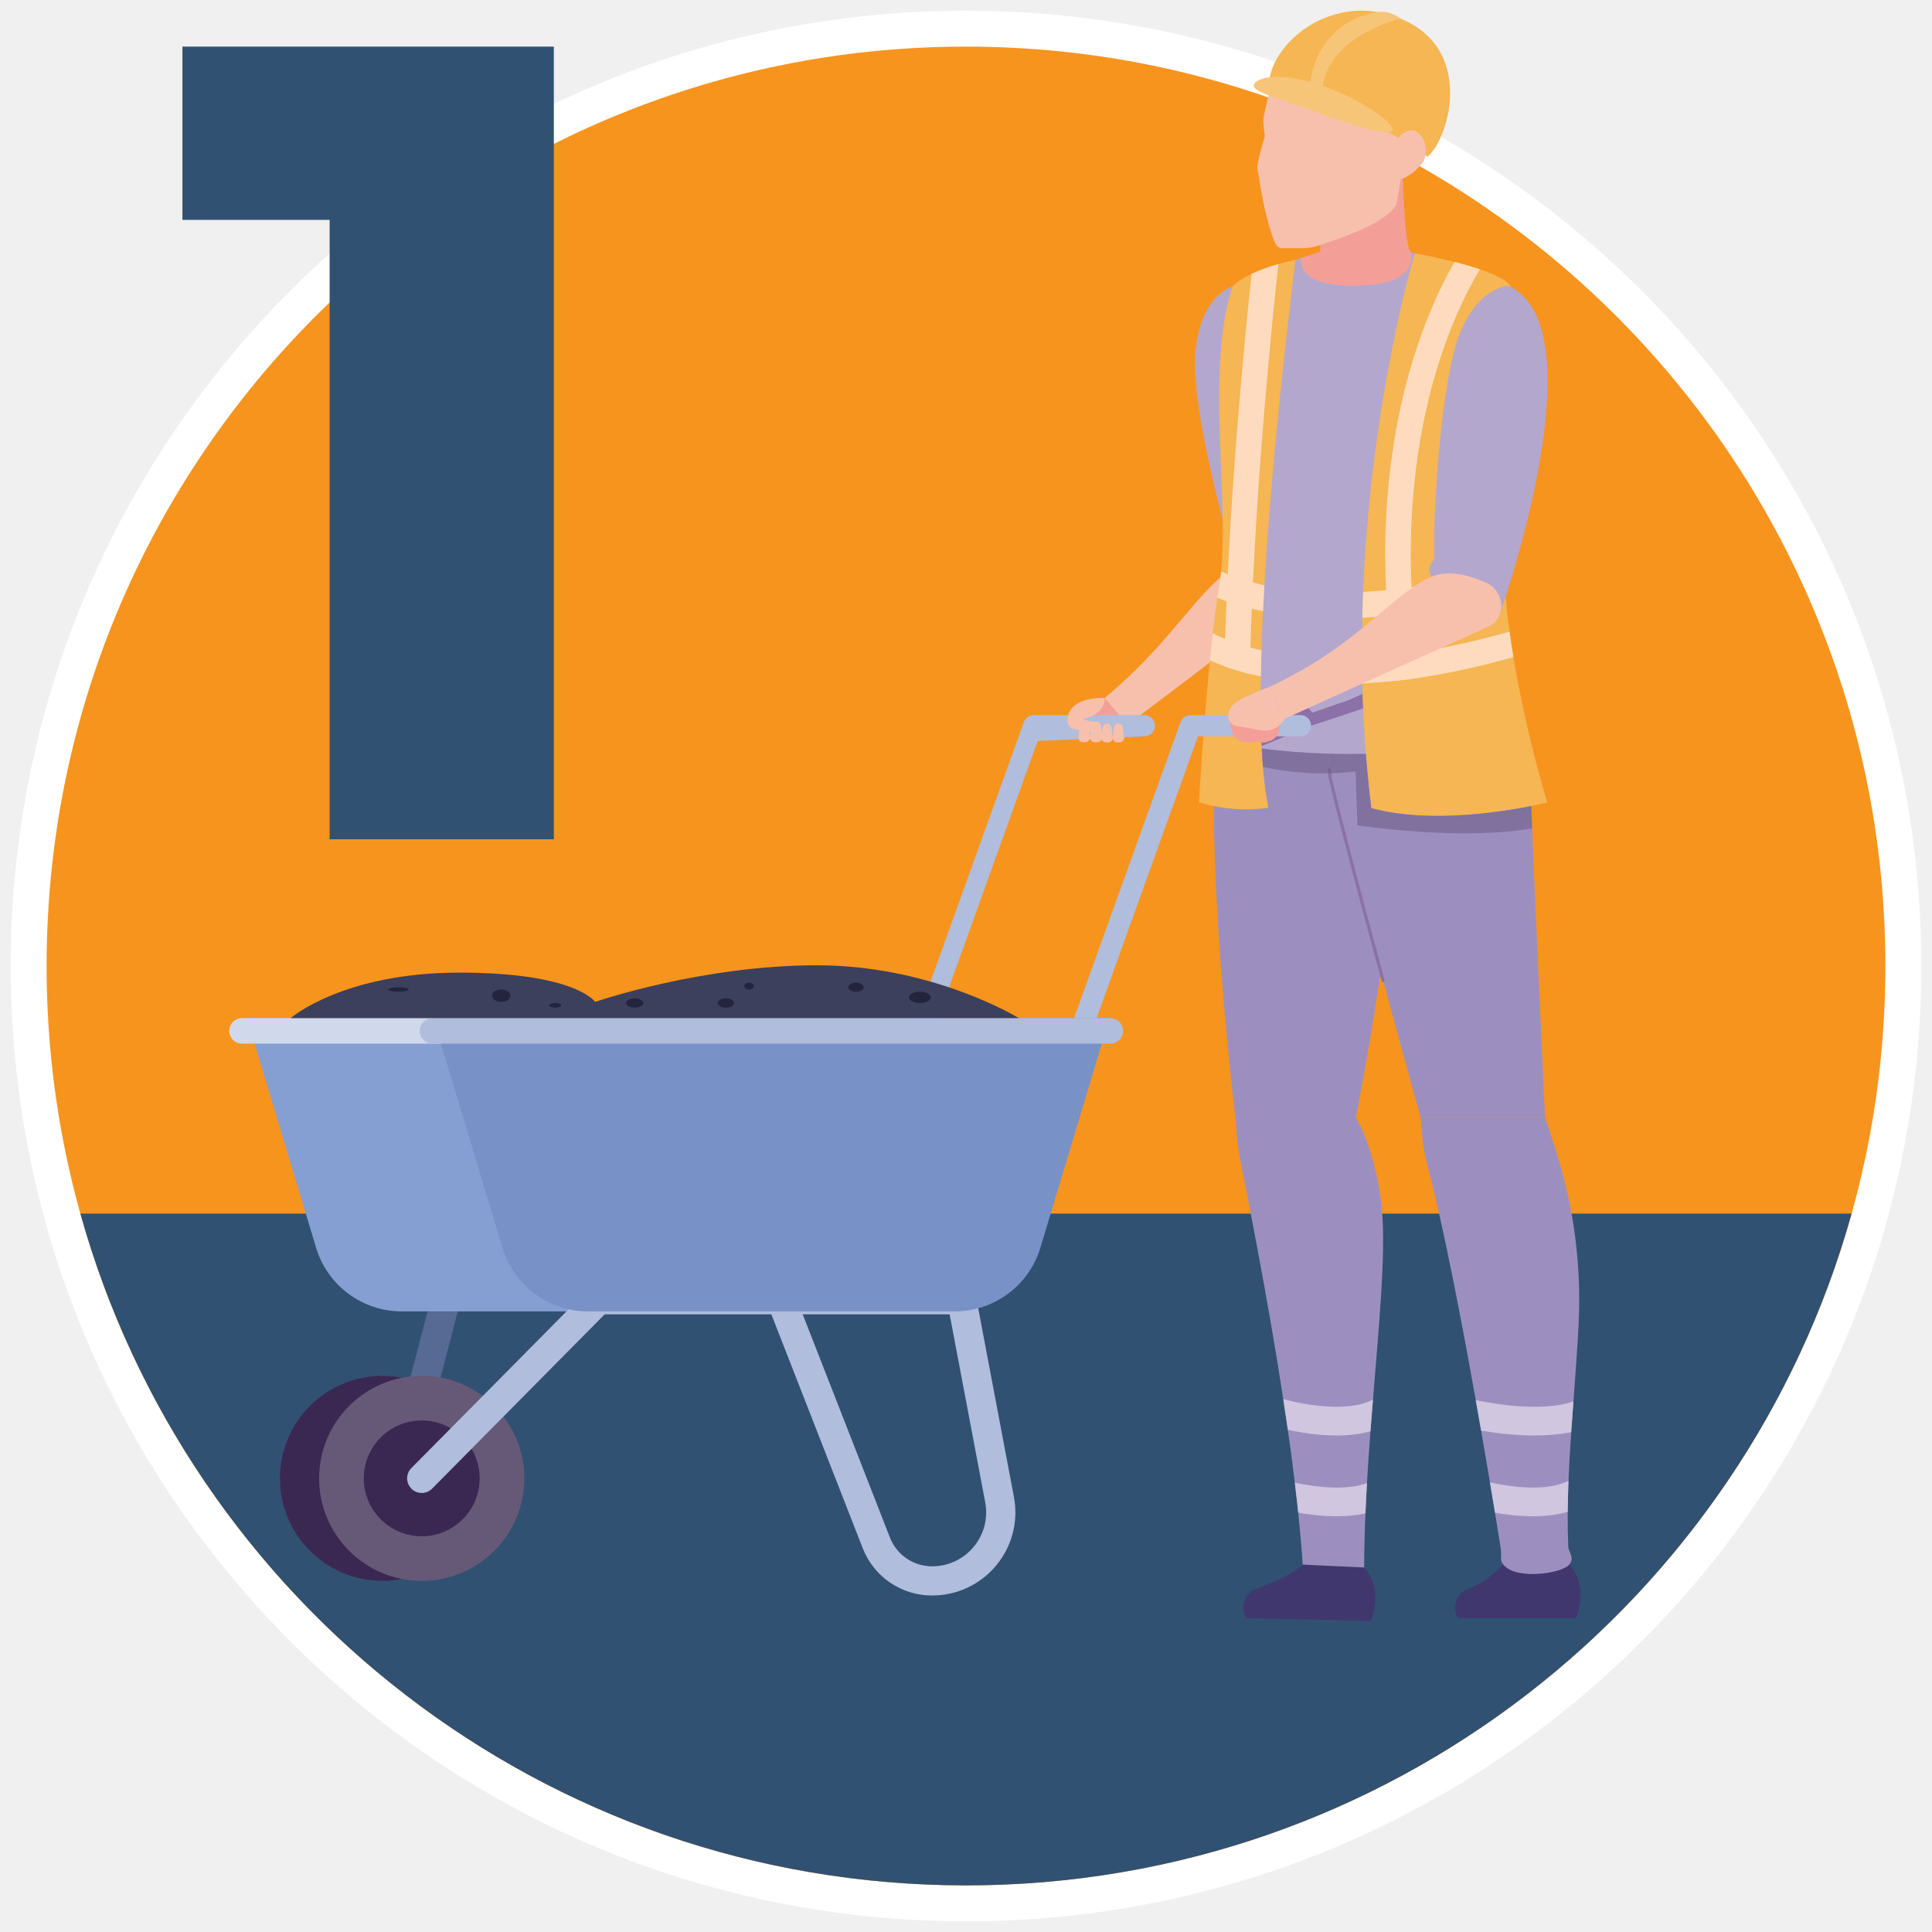
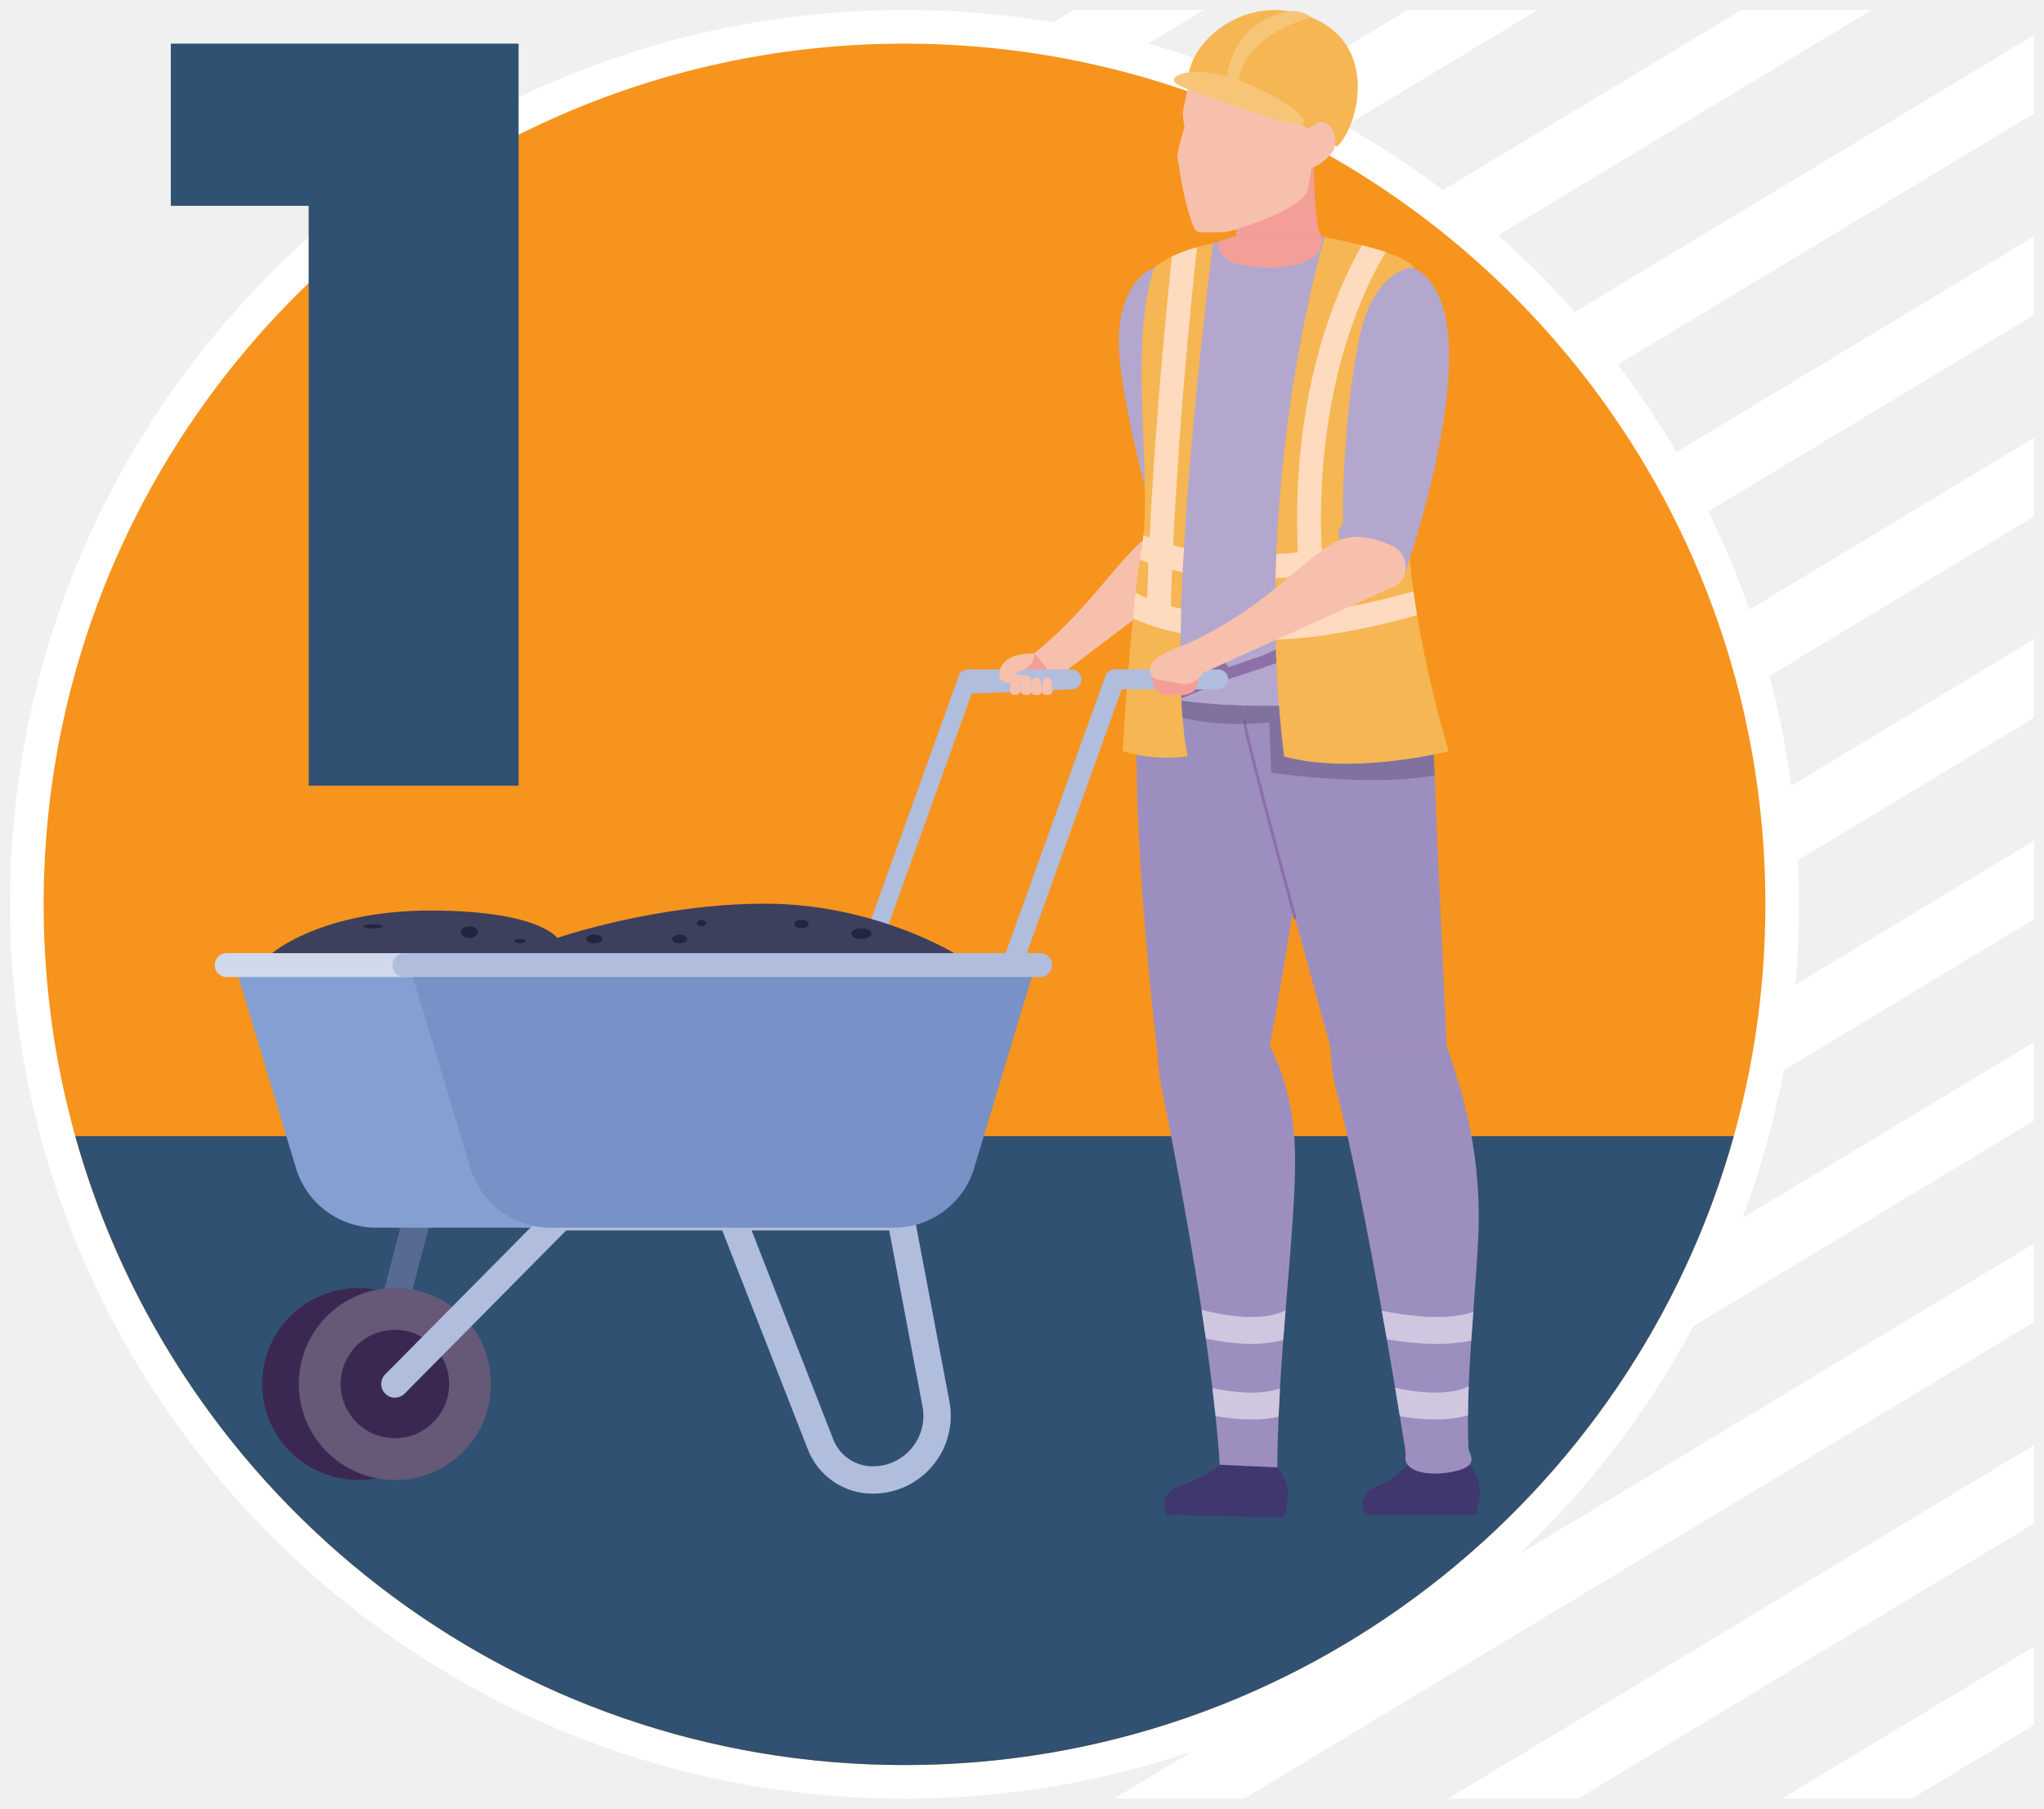
- <svg xmlns="http://www.w3.org/2000/svg" width="240.939" height="240.939" viewBox="0 0 180.704 180.704">
+ <svg xmlns="http://www.w3.org/2000/svg" width="272.233" height="240.939" viewBox="0 0 204.175 180.704">
+   <path d="M120.236 1 90.352 19.033v-7.84l16.892-10.191zM140.6 1h12.993l-63.24 38.158v-7.84zm33.356 0h12.992L90.352 59.285v-7.84zm29.22 2.495v7.84L90.352 79.409v-7.84zm0 20.126v7.84L90.352 99.535v-7.84zm0 20.126v7.84L90.352 119.66v-7.84zm0 20.126v7.84L90.352 139.786v-7.84zm0 20.126v7.84L90.352 159.912v-7.84zm0 20.126v7.84L90.908 179.702h-.556V172.2zm0 20.125v7.84l-78.912 47.613h-12.992zm0 20.126v7.84l-45.556 27.487h-12.993zm0 20.126v7.84l-12.201 7.361H177.98z" fill="#fff" />
  <path d="M90.352 1c49.347 0 89.351 40.005 89.351 89.352s-40.004 89.351-89.351 89.351c-49.348 0-89.351-40.004-89.351-89.351S41.005 1.001 90.352 1.001" fill="#fff" fill-rule="evenodd" />
  <path d="M90.352 176.344c47.492 0 85.992-38.5 85.992-85.992 0-47.492-38.5-85.992-85.992-85.992C42.86 4.36 4.36 42.86 4.36 90.352c0 47.492 38.5 85.992 85.992 85.992" fill="#f7941d" fill-rule="evenodd" />
  <path d="M173.185 113.512H7.519c10.112 36.242 43.366 62.832 82.833 62.832s72.72-26.59 82.833-62.832" fill="#315172" fill-rule="evenodd" />
  <path d="M51.802 4.36V78.5h-20.97V20.565H17.063V4.36z" fill="#315172" />
-   <path d="m37.44 139.245-.345-.043a1.367 1.367 0 0 1-.977-1.666l4.775-18.342a1.367 1.367 0 0 1 2.644.69l-4.774 18.34a1.368 1.368 0 0 1-1.323 1.02" fill="#576a94" />
-   <path d="M115.298 26.77s-2.876.767-3.464 5.823c-.491 4.228 1.688 12.866 3.089 18.153-.722 1.188.292 1.72.292 1.72 3.763 1.21 6.42.33 6.42.33s2.998-24.132-6.337-26.026" fill="#b4a7cd" />
-   <path d="M115.824 52.654c-4.311 3.015-6.069 7.295-12.515 12.633l2.124 2.52s9.754-7.286 15.304-11.748c.907-.731.898-3.263.898-3.263s-3.943-1.445-5.81-.142" fill="#f7c0ad" />
-   <path d="M105.435 67.807s-.184.528-.47 1.062H100.3c-.13-.428-.13-.896.014-1.34.072-.226.157-.447.253-.643.11-.225.237-.41.378-.517 1.343-1.027 2.367-1.082 2.367-1.082l1.35 1.599z" fill="#f39f97" />
-   <path d="M146.777 146.34s.95.938 1.04 2.443c.09 1.506-.404 2.567-.404 2.567h-11.03c-.64-1.001-.19-2.335.925-2.745 1.52-.566 2.388-1.39 3.3-2.265z" fill="#41376f" />
-   <path d="M131.38 71.102c-.9 14.317-4.076 30.951-4.556 33.396l-.057.307h-11.186s-3.713-30.008-1.156-41.727h17.184c.036 2.502-.052 5.22-.23 8.024" fill="#9c8fc0" />
-   <path d="M123.476 23.572h8.437c-.935-1.984-.728-13.994-.728-13.994h-6.977z" fill="#f39f97" />
-   <path d="M144.513 104.498h-11.644s-1.774-6.395-3.721-13.582c-1.933-7.126-4.03-15.029-4.746-18.237l-.033-.348-.032-.414a67.956 67.956 0 0 1-.204-4.185c-.06-2.93.068-4.959.068-4.959h15.375s.725.953 1.605 3.013c1.246 2.928 1.909 6.064 2.028 9.241l.013.365c.024.654.052 1.356.085 2.091.404 10.122 1.206 27.015 1.206 27.015" fill="#9c8fc0" />
-   <path d="m129.365 91.867-.145-.111-.216-.8c-1.75-6.455-3.992-14.86-4.748-18.244l-.019-.194-.016-.173-.035-.415.138-.162.163.137.032.414.016.173.015.164c.756 3.384 2.996 11.775 4.742 18.222l.217.8-.106.183z" fill="#8b71a7" />
-   <path d="M142.922 68.878c-5.864 1.119-10.954 1.555-15.17 1.635-4.09.077-7.363-.187-9.738-.504-2.968-.395-4.529-.872-4.529-.872.05-4.358.525-8.002.988-10.558.46-2.551.91-4.016.91-4.016.05-.565.1-1.14.154-1.715.359-3.894.168-7.81-.516-11.658-1.173-6.615.277-14.42.277-14.42.935-.551 2.274-1.13 3.596-1.636a71.504 71.504 0 0 1 2.823-1.003c1.045-.348 1.76-.56 1.76-.56h8.436s1.285.345 3.218.979a80.64 80.64 0 0 1 6.16 2.288s.509 1.857 1.052 4.377c.379 1.76.396 3.586.03 5.354a58.399 58.399 0 0 1-.87 3.601 59.006 59.006 0 0 0-2.075 12.941c-.138 5.688 2.051 11.848 3.494 15.767" fill="#b4a7cd" />
-   <path d="M127.499 66.254c-2.854.993-4.892 1.625-4.892 1.625l-4.677 1.93a109.02 109.02 0 0 1-.03-.77c.188-.031.361-.071.504-.122.78-.26 1.737-1.687 1.737-1.687l2.244-1.018c.118.159.243.307.372.445l2.576-.907c.407-.072 1.211-.43 2.116-.864.013.455.032.91.05 1.368" fill="#8b71a7" />
-   <path d="M147.654 123.795c-.12 2.384-.306 4.826-.487 7.276-.072.96-.142 1.92-.209 2.877a158.307 158.307 0 0 0-.254 4.552c-.04.978-.065 1.946-.072 2.904a65.33 65.33 0 0 0 .049 3.235c.025.572.627 1.032.095 1.7-.644.815-4.989 1.495-6.168 0-.386-.487-.094-.611-.267-1.692-.13-.812-.301-1.884-.511-3.162l-.47-2.832c-.25-1.484-.528-3.117-.827-4.847-.162-.924-.328-1.877-.503-2.85-1.345-7.572-3.026-16.291-4.548-22.073a16.484 16.484 0 0 1-.5-2.96c-.06-.802-.113-1.423-.113-1.423h11.645s.493 1.431 1.142 3.536a45.693 45.693 0 0 1 1.998 15.76" fill="#9c8fc0" />
-   <path d="M127.59 146.608s.953.937 1.042 2.44c.087 1.507-.406 2.57-.406 2.57l-11.648-.268c-.642-1.001-.19-2.335.924-2.745 1.524-.566 3.431-1.39 4.344-2.265z" fill="#41376f" />
-   <path d="M128.416 130.903c-.08.977-.16 1.97-.235 2.969-.12 1.596-.232 3.214-.325 4.841-.055.943-.103 1.888-.143 2.833-.072 1.696-.116 3.391-.122 5.062l-2.96-.137-2.785-.131c-.1-1.543-.245-3.175-.42-4.86-.097-.92-.203-1.857-.318-2.804a241.717 241.717 0 0 0-1.082-7.82c-1.514-9.895-3.451-19.417-4.102-22.781-.203-1.05-.343-3.27-.343-3.27l11.242-.3s1.973 3.249 2.444 8.845c.34 4.046-.275 10.438-.851 17.553" fill="#9c8fc0" />
-   <path d="M144.719 75.061s-7.261 1.854-13.733 1.05a18.485 18.485 0 0 1-2.727-.525 107.025 107.025 0 0 1-.413-3.91l-.014-.172c-.113-1.32-.204-2.628-.273-3.925-.02-.436-.04-.87-.058-1.3-.02-.483-.04-.938-.052-1.393a93.428 93.428 0 0 1-.062-3.125v-.246A140.305 140.305 0 0 1 128 47.812a147.825 147.825 0 0 1 .833-7.083c1.343-9.525 3.182-15.97 3.461-16.923l.033-.12s1.756.313 3.72.813a33 33 0 0 1 2.374.691c1.39.467 2.554 1.011 2.87 1.58.71 1.273 1.43 8.609 1.02 13.74-.076.925-.185 1.78-.34 2.514a8.59 8.59 0 0 1-.352 1.24c-.362 1.002-.614 2.128-.775 3.347-.11.8-.174 1.637-.206 2.503-.04.961-.035 1.954.004 2.97l.01.223c.027.73.076 1.469.141 2.216l.026.324c.097 1.074.222 2.155.37 3.227a84.963 84.963 0 0 0 .362 2.385c.477 2.874 1.071 5.593 1.616 7.838.835 3.446 1.552 5.764 1.552 5.764M121.166 24.317s-.864 6.841-1.703 15.396c-.079.82-.16 1.655-.24 2.508a446.033 446.033 0 0 0-.601 7.154 310.105 310.105 0 0 0-.359 5.363c-.046.814-.09 1.624-.129 2.427-.06 1.238-.11 2.46-.147 3.657-.024.83-.044 1.647-.059 2.45-.019 1.329-.024 2.615-.004 3.84a89.325 89.325 0 0 0 .08 2.696c.032.668.07 1.309.119 1.921.12 1.45.285 2.737.51 3.824-1.596.227-3.022.16-4.128.007-1.457-.197-2.36-.535-2.36-.535s.383-6.87 1.016-13.26c.084-.86.174-1.71.267-2.534.133-1.179.277-2.302.427-3.32.067-.45.134-.876.204-1.28.063-.372.116-.763.158-1.174.151-1.469.174-3.17.14-5.01-.013-.849-.04-1.726-.073-2.622-.056-1.573-.13-3.209-.183-4.852a97.993 97.993 0 0 1-.063-2.657c-.05-4.201.164-8.318 1.26-11.546.473-.452 1.101-.836 1.77-1.156.844-.404 1.755-.707 2.504-.917.921-.262 1.594-.38 1.594-.38" fill="#f5b653" />
-   <path d="M37.584 122.658h34.279a8.374 8.374 0 0 0 8.02-5.958l6.468-21.474H23.095l6.469 21.474a8.373 8.373 0 0 0 8.02 5.958" fill="#859fd2" />
+   <path d="m37.44 139.245-.345-.043a1.367 1.367 0 0 1-.977-1.666l4.775-18.342a1.367 1.367 0 0 1 2.644.69l-4.774 18.34a1.368 1.368 0 0 1-1.322 1.02" fill="#576a94" />
+   <path d="M115.298 26.77s-2.876.768-3.465 5.823c-.49 4.228 1.69 12.866 3.09 18.153-.723 1.188.292 1.72.292 1.72 3.763 1.21 6.42.33 6.42.33s2.998-24.132-6.337-26.026" fill="#b4a7cd" />
+   <path d="M115.824 52.655c-4.312 3.014-6.069 7.295-12.515 12.632l2.125 2.52s9.753-7.286 15.303-11.748c.907-.73.899-3.262.899-3.262s-3.944-1.446-5.812-.142" fill="#f7c0ad" />
+   <path d="M105.435 67.807s-.184.528-.47 1.063H100.3c-.13-.429-.13-.897.014-1.34.072-.227.157-.448.253-.644.11-.225.237-.41.378-.516 1.343-1.028 2.367-1.083 2.367-1.083l1.35 1.599z" fill="#f39f97" />
+   <path d="M146.777 146.34s.95.938 1.04 2.443c.09 1.506-.404 2.567-.404 2.567h-11.031a1.86 1.86 0 0 1 .926-2.745c1.52-.566 2.388-1.39 3.3-2.264z" fill="#41376f" />
+   <path d="M131.379 71.102c-.898 14.317-4.075 30.951-4.555 33.396l-.057.307h-11.186s-3.713-30.008-1.156-41.727h17.184c.036 2.502-.052 5.22-.23 8.024" fill="#9c8fc0" />
+   <path d="M123.476 23.571h8.438c-.936-1.983-.73-13.992-.73-13.992h-6.976z" fill="#f39f97" />
+   <path d="M144.513 104.498h-11.644s-1.774-6.395-3.721-13.582c-1.933-7.125-4.03-15.029-4.746-18.236l-.033-.35-.032-.413a67.794 67.794 0 0 1-.204-4.185c-.06-2.93.068-4.96.068-4.96h15.374s.726.953 1.606 3.014c1.245 2.928 1.909 6.064 2.028 9.241l.013.365c.024.654.052 1.356.085 2.092.404 10.12 1.206 27.014 1.206 27.014" fill="#9c8fc0" />
+   <path d="m129.364 91.867-.144-.112-.216-.798c-1.75-6.456-3.992-14.86-4.748-18.245l-.019-.194-.016-.173-.034-.415.137-.162.163.137.032.414.017.173.014.165c.757 3.384 2.996 11.774 4.742 18.221l.217.799-.106.184z" fill="#8b71a7" />
+   <path d="M142.922 68.878c-5.863 1.118-10.954 1.555-15.17 1.635-4.09.077-7.363-.187-9.738-.504-2.967-.396-4.529-.872-4.529-.872.05-4.359.525-8.002.988-10.558.46-2.551.91-4.015.91-4.015.05-.566.1-1.141.154-1.717.359-3.893.168-7.81-.517-11.656-1.172-6.616.278-14.421.278-14.421.935-.551 2.274-1.13 3.596-1.635a71.055 71.055 0 0 1 2.823-1.004c1.045-.347 1.76-.56 1.76-.56h8.437s1.284.345 3.218.979a80.799 80.799 0 0 1 6.16 2.288s.508 1.857 1.051 4.377c.378 1.76.396 3.586.03 5.354a58.221 58.221 0 0 1-.87 3.6 59.023 59.023 0 0 0-2.074 12.942c-.14 5.688 2.05 11.848 3.493 15.767" fill="#b4a7cd" />
+   <path d="M127.5 66.254a167.836 167.836 0 0 1-4.893 1.625l-4.677 1.93a92.89 92.89 0 0 1-.03-.77c.188-.03.361-.071.504-.122.78-.26 1.737-1.687 1.737-1.687l2.244-1.017c.118.158.243.306.372.443l2.576-.906c.407-.072 1.211-.43 2.116-.864.013.455.032.91.05 1.368" fill="#8b71a7" />
+   <path d="M147.654 123.796c-.12 2.383-.306 4.825-.487 7.275-.072.96-.142 1.92-.209 2.877a161.549 161.549 0 0 0-.254 4.552c-.04.978-.065 1.946-.072 2.905a64.6 64.6 0 0 0 .049 3.234c.024.572.627 1.031.095 1.702-.644.813-4.989 1.493-6.167 0-.387-.49-.095-.613-.268-1.694-.13-.812-.301-1.884-.511-3.162l-.47-2.832c-.25-1.484-.528-3.117-.827-4.847-.162-.924-.328-1.878-.503-2.85-1.345-7.572-3.025-16.29-4.548-22.073a16.445 16.445 0 0 1-.5-2.96c-.061-.802-.113-1.423-.113-1.423h11.646s.492 1.43 1.14 3.536a45.694 45.694 0 0 1 2 15.76" fill="#9c8fc0" />
+   <path d="M127.59 146.608s.953.937 1.042 2.44c.087 1.507-.406 2.57-.406 2.57l-11.647-.268c-.643-1.001-.19-2.334.923-2.745 1.524-.566 3.431-1.39 4.344-2.264z" fill="#41376f" />
+   <path d="M128.416 130.903c-.08.977-.16 1.97-.235 2.969-.12 1.596-.232 3.214-.325 4.841a184.49 184.49 0 0 0-.143 2.833c-.072 1.696-.116 3.391-.123 5.062l-2.958-.137-2.786-.13c-.1-1.544-.245-3.176-.42-4.861-.097-.92-.203-1.857-.318-2.804a236.804 236.804 0 0 0-.656-4.95c-.137-.956-.28-1.915-.425-2.87-1.515-9.895-3.453-19.416-4.103-22.781-.203-1.05-.343-3.27-.343-3.27l11.242-.3s1.973 3.248 2.443 8.845c.34 4.046-.274 10.438-.85 17.553" fill="#9c8fc0" />
+   <path d="M144.719 75.061s-7.261 1.854-13.733 1.05a18.603 18.603 0 0 1-2.727-.525c-.163-1.309-.299-2.613-.413-3.91l-.014-.172c-.113-1.32-.204-2.628-.273-3.925a239.4 239.4 0 0 1-.058-1.3c-.02-.483-.04-.938-.052-1.393a99.154 99.154 0 0 1-.062-3.125v-.246c-.007-1.263.003-2.51.032-3.738a142.68 142.68 0 0 1 .58-9.965 146.838 146.838 0 0 1 .834-7.083c1.343-9.525 3.182-15.97 3.46-16.923l.035-.12s1.755.313 3.718.813c.793.202 1.619.436 2.375.691 1.389.466 2.555 1.011 2.87 1.58.71 1.273 1.429 8.609 1.02 13.74-.075.925-.185 1.78-.34 2.514a8.63 8.63 0 0 1-.351 1.24c-.363 1.002-.615 2.128-.777 3.347-.109.8-.174 1.637-.205 2.503-.04.961-.036 1.954.003 2.97l.01.223c.028.73.077 1.469.142 2.215l.026.325c.097 1.074.222 2.155.37 3.228.054.39.11.784.17 1.171.061.416.127.817.192 1.213a110.857 110.857 0 0 0 1.615 7.838c.837 3.446 1.553 5.764 1.553 5.764M121.166 24.317s-.864 6.841-1.703 15.396c-.079.82-.16 1.655-.24 2.507a449.04 449.04 0 0 0-.601 7.155 308.323 308.323 0 0 0-.488 7.79c-.06 1.238-.11 2.46-.147 3.657-.024.83-.044 1.646-.058 2.45a124.17 124.17 0 0 0-.005 3.84c.003.322.011.636.018.948.016.598.036 1.183.062 1.749.032.667.07 1.307.118 1.92.121 1.45.286 2.737.51 3.824-1.595.227-3.021.16-4.127.007-1.457-.197-2.36-.535-2.36-.535s.383-6.87 1.016-13.26c.084-.86.174-1.71.267-2.534.133-1.179.277-2.302.427-3.32.067-.45.134-.876.203-1.28.064-.372.117-.763.16-1.174.15-1.468.173-3.17.139-5.01-.013-.849-.04-1.726-.073-2.623-.056-1.572-.13-3.208-.183-4.851a97.157 97.157 0 0 1-.063-2.657c-.051-4.2.164-8.318 1.26-11.546.473-.451 1.102-.836 1.77-1.156.844-.404 1.755-.707 2.504-.917.921-.262 1.594-.38 1.594-.38" fill="#f5b653" />
+   <path d="M37.584 122.658h34.279a8.374 8.374 0 0 0 8.02-5.958l6.469-21.474H23.095l6.469 21.474a8.374 8.374 0 0 0 8.02 5.958" fill="#859fd2" />
  <path d="M22.637 97.616h63.398a1.195 1.195 0 1 0 0-2.39H22.637a1.195 1.195 0 0 0 0 2.39" fill="#d0d8ec" />
-   <path d="M45.372 138.275c0 5.296-4.293 9.588-9.592 9.588-5.3 0-9.596-4.292-9.596-9.588 0-5.296 4.296-9.588 9.596-9.588s9.592 4.292 9.592 9.588" fill="#3b2852" />
-   <path d="M49.039 138.275c0 5.296-4.295 9.588-9.594 9.588-5.299 0-9.596-4.292-9.596-9.588 0-5.296 4.297-9.588 9.596-9.588s9.594 4.292 9.594 9.588" fill="#665978" />
-   <path d="M44.864 138.275a5.417 5.417 0 0 1-5.419 5.415 5.418 5.418 0 0 1-5.421-5.415 5.418 5.418 0 0 1 5.421-5.416 5.417 5.417 0 0 1 5.42 5.416" fill="#3b2852" />
-   <path d="M91.075 144.673a5.03 5.03 0 0 1-3.886 1.826 4.22 4.22 0 0 1-3.956-2.702l-8.154-20.864h13.743l3.328 17.581a5.03 5.03 0 0 1-1.075 4.159zm3.76-4.662-3.34-17.648-.2-1.048a1.367 1.367 0 0 0-1.341-1.112H55.987c-.368 0-.714.145-.972.404l-1.83 1.849-.2.2-7.83 7.913-1.804 1.818-1.188 1.201-2.976 3.006-.715.72a1.367 1.367 0 0 0-.205 1.654l.217.278c.534.53 1.4.525 1.932-.01l3.689-3.725.642-.65 2.349-2.373 9.46-9.555h15.59l8.54 21.857a6.937 6.937 0 0 0 6.503 4.44 7.756 7.756 0 0 0 5.991-2.816 7.743 7.743 0 0 0 1.654-6.403M92.766 120.53l-.336-.058a.993.993 0 0 1-.6-1.27l18.585-51.661a.995.995 0 0 1 .934-.657h10.34a.994.994 0 0 1 0 1.985h-9.64l-18.347 51.004a.992.992 0 0 1-.936.656" fill="#b0bddd" />
-   <path d="M108.03 67.879c0 .546-.446.99-.994.99l-9.978.435-18.345 51.003c.19-.03-.193.224-.6.224l-.336-.059a.994.994 0 0 1-.599-1.272l18.584-51.66a.991.991 0 0 1 .937-.654h10.337c.548 0 .995.443.995.993" fill="#b0bddd" />
+   <path d="M45.373 138.275c0 5.296-4.294 9.588-9.593 9.588-5.3 0-9.596-4.292-9.596-9.588 0-5.297 4.296-9.589 9.596-9.589s9.593 4.292 9.593 9.589" fill="#3b2852" />
+   <path d="M49.039 138.275c0 5.296-4.295 9.588-9.594 9.588-5.299 0-9.596-4.292-9.596-9.588 0-5.297 4.297-9.589 9.596-9.589s9.594 4.292 9.594 9.589" fill="#665978" />
+   <path d="M44.864 138.275a5.417 5.417 0 0 1-5.419 5.415 5.418 5.418 0 0 1-5.421-5.415 5.418 5.418 0 0 1 5.421-5.415 5.417 5.417 0 0 1 5.42 5.415" fill="#3b2852" />
+   <path d="M91.075 144.673a5.033 5.033 0 0 1-3.886 1.826 4.222 4.222 0 0 1-3.956-2.701l-8.154-20.865h13.744l3.327 17.581a5.03 5.03 0 0 1-1.075 4.159zm3.76-4.662-3.34-17.648-.2-1.048a1.366 1.366 0 0 0-1.341-1.112H55.987c-.367 0-.714.145-.972.404l-1.83 1.849-.201.2-7.83 7.913-1.802 1.818-1.189 1.201-2.976 3.006-.715.72a1.368 1.368 0 0 0-.205 1.653l.217.279c.535.53 1.4.525 1.932-.011l3.689-3.725.642-.649 2.349-2.373 9.46-9.555h15.588l8.543 21.857a6.937 6.937 0 0 0 6.502 4.44 7.756 7.756 0 0 0 5.991-2.816 7.743 7.743 0 0 0 1.654-6.403M92.766 120.53l-.336-.058a.992.992 0 0 1-.6-1.27l18.585-51.66a.995.995 0 0 1 .934-.658h10.34a.993.993 0 0 1 0 1.986h-9.64l-18.347 51.003a.993.993 0 0 1-.936.656" fill="#b0bddd" />
+   <path d="M108.03 67.879a.995.995 0 0 1-.994.99l-9.978.435-18.345 51.003c.19-.03-.193.224-.6.224l-.336-.06a.993.993 0 0 1-.598-1.27l18.583-51.66a.991.991 0 0 1 .937-.655h10.337c.548 0 .995.443.995.993" fill="#b0bddd" />
  <path d="M55.01 122.658h34.282a8.38 8.38 0 0 0 8.02-5.958l6.465-21.474H40.525l6.467 21.474a8.372 8.372 0 0 0 8.019 5.958" fill="#7891c6" />
-   <path d="M40.453 97.616h63.396c.66 0 1.197-.535 1.197-1.196 0-.658-.537-1.194-1.197-1.194H40.453c-.66 0-1.197.536-1.197 1.194 0 .66.537 1.196 1.197 1.196" fill="#b0bddd" />
-   <path d="M123.747 72.339c-2.36 0-4.328-.323-5.623-.611a58.487 58.487 0 0 1-.102-1.567c-.004-.05-.005-.1-.008-.152l.185.025.057.006.115.015c1.59.2 3.553.374 5.868.442.024.416.052.84.087 1.273l-.002-.002-.138.162.035.404c-.16.003-.318.005-.474.005" fill="#81719f" />
-   <path d="M137.047 77.942c-5.26 0-10.082-.749-10.082-.749l-.178-5.035a25.02 25.02 0 0 1-2.266.17l-.002-.009-.032-.414-.161-.135a63.676 63.676 0 0 1-.087-1.273c.666.019 1.361.029 2.085.029h.024c.457 0 .925-.003 1.404-.013.025.33.052.66.08.991l.014.172c.114 1.297.25 2.601.413 3.91.747.207 1.522.36 2.314.471 1.28.182 2.6.258 3.895.258 3.546 0 6.899-.553 8.754-.923.024.654.052 1.356.085 2.091-1.97.338-4.15.459-6.26.459" fill="#81719f" />
-   <path d="m124.221 72.334-.035-.404.138-.162.002.002.16.135.033.414.002.009-.152.003-.148.003" fill="#796292" />
-   <path d="M126.344 70.526h.004-.004zm-.02 0c-.724 0-1.418-.01-2.085-.03a61.48 61.48 0 0 1-5.868-.44c2.049.259 4.716.47 7.953.47zm-8.068-.486-.057-.006.057.006" fill="#8d7ca4" />
-   <path d="M130.572 76.057zm-2.313-.471a107.025 107.025 0 0 1-.413-3.91l-.014-.172a109.858 109.858 0 0 0 .427 4.082M118.022 70.16c-.004-.05-.007-.1-.008-.15.003.05.004.1.008.15" fill="#ac8467" />
-   <path d="M27.187 95.226s4.889-4.255 15.783-4.255c10.893 0 12.694 2.737 12.694 2.737s9.905-3.423 20.758-3.423c10.854 0 18.87 4.941 18.87 4.941z" fill="#3d405c" />
-   <path d="M103.31 65.287s-3.067-.208-3.453 1.803l-.02.262a.797.797 0 0 0 .657.854l1.342.237c.339.058.66-.17.719-.51a.37.37 0 0 0-.289-.42l-1.06-.228s2.196-.384 2.103-1.998" fill="#f7c0ad" />
-   <path d="M101.511 69.424h-.221a.423.423 0 0 1-.42-.473l.112-.916a.421.421 0 0 1 .838 0l.11.916a.423.423 0 0 1-.419.473" fill="#f7c0ad" />
-   <path d="M102.643 69.422h-.243a.463.463 0 0 1-.461-.521l.12-1.011a.466.466 0 0 1 .925 0l.122 1.01a.465.465 0 0 1-.463.522" fill="#f7c0ad" />
-   <path d="M103.648 69.437h-.22a.424.424 0 0 1-.42-.474l.11-.915a.424.424 0 0 1 .84 0l.11.915a.423.423 0 0 1-.42.474" fill="#f7c0ad" />
-   <path d="M104.715 69.437h-.222a.424.424 0 0 1-.419-.474l.111-.915a.421.421 0 0 1 .838 0l.112.915a.426.426 0 0 1-.42.474" fill="#f7c0ad" />
-   <path d="M127.01 26.722c-6.024.144-5.294-2.59-5.294-2.59 1.046-.349 1.76-.562 1.76-.562h8.437s1.122 3.006-4.903 3.152" fill="#f39f97" />
-   <path d="M117.596 15.636c0 .21.152.845.152.845s.43 3.486 1.446 6.104c.133.347.383.633.754.633h1.78c.536 0 1.068-.082 1.575-.246 1.992-.638 6.322-2.082 7.297-3.834.047-.17.427-2.545.427-2.545.843-2.91 2.58-2.94 3.185-4.703.295-.858.18-3.341.18-3.341s-.876-6.218-7.77-6.218c-2.97 0-5.185 2.016-6.453 3.573a7.862 7.862 0 0 0-1.55 3.145 63.549 63.549 0 0 0-.414 1.83 2.354 2.354 0 0 0-.043.562l.018.255.027.266c.046.417.103.735.103.735l-.08.27-.101.354c-.23.806-.533 1.996-.533 2.315" fill="#f7c0ad" />
-   <path d="M118.688 7.906s6.55 1.068 14.835 6.752c2.044-1.706 4.638-10.575-3.213-13.172-6.18-2.044-11.522 2.79-11.622 6.42" fill="#f5b653" />
-   <path d="M130.09 14.112c-.465 1.309-.713 2.355.037 2.675.564.243 1.907-.188 3.027-1.687.541-1.28-.064-2.592-.83-2.864-.769-.274-1.77.567-2.234 1.876" fill="#f7c0ad" />
-   <path d="M130.228 12.192c-.235.653-3.464-.383-7.355-1.789-3.89-1.404-5.828-1.853-5.592-2.507.236-.653 2.557-1.264 6.447.14 3.89 1.406 6.738 3.502 6.5 4.156" fill="#f7c578" />
-   <path d="M122.557 7.658s.463-5.586 6.321-6.53c1.195-.181 2.126.615 2.126.615s-6.542 1.503-7.275 6.293c-1.115.268-1.172-.378-1.172-.378" fill="#f7c578" />
-   <path d="m114.903 67.23.381 1.333c.098.334.341.604.663.73.41.164.81.203 1.197.128l.36-.069.31.077a1.2 1.2 0 0 0 .824-.091c.5-.095.896-.484.992-.987l.116-.594-3.28-.942z" fill="#f39f97" />
-   <path d="M118.72 64.258s-2.007.68-3.142 1.446c-.39.262-.64.682-.703 1.146a.936.936 0 0 0 .767 1.046l2.335.405a2.042 2.042 0 0 0 2.164-1.071z" fill="#f7c0ad" />
-   <path d="M134.275 34.915c-1.664 5.644-3.201 14.543-1.725 26.075.099.78.214 1.573.342 2.378-.815.124-1.606.227-2.372.31a81.17 81.17 0 0 1-.343-2.382c-1.535-12.008.09-21.29 1.845-27.183 1.378-4.64 3.014-7.87 4.024-9.614a33 33 0 0 1 2.375.691c-.867 1.423-2.671 4.732-4.146 9.725M119.572 24.697c-.52 4.694-2.162 20.425-2.618 35.866-.023.825-.044 1.648-.062 2.47a23.717 23.717 0 0 1-2.375-.721c.02-.846.044-1.697.07-2.548.452-14.179 1.865-28.436 2.481-34.15.844-.404 1.755-.707 2.504-.917" fill="#fedbbe" />
-   <path d="M114.217 53.457c.947.416 2.287.898 4.046 1.281-.046.814-.09 1.624-.129 2.427-1.769-.356-3.187-.813-4.28-1.253.068-.45.135-.877.205-1.282.063-.371.116-.762.158-1.173M140.793 55.523c-5.192 1.418-9.633 2.074-13.374 2.254.018-.814.044-1.619.075-2.414 3.583-.188 7.956-.832 13.148-2.28l.01.224c.027.73.076 1.47.141 2.216M116.954 60.563c.327.09.671.176 1.033.26-.024.829-.044 1.646-.059 2.45-.36-.077-.705-.158-1.036-.24a23.717 23.717 0 0 1-2.375-.721c-.509-.185-.96-.368-1.356-.548.084-.859.174-1.71.267-2.533.312.16.697.341 1.159.533.639.262 1.426.541 2.367.799M141.551 61.459c-3.154.893-6.038 1.51-8.66 1.91-.814.123-1.605.226-2.37.309-1.081.119-2.116.2-3.102.246-.016-.727-.028-1.448-.032-2.163v-.246a48.33 48.33 0 0 0 2.79-.219 61.273 61.273 0 0 0 2.373-.306c2.583-.392 5.46-1.004 8.639-1.916a81.368 81.368 0 0 0 .362 2.385" fill="#fedbbe" />
-   <path d="M140.762 56.023c-.244.753-.41 1.228-.448 1.34-.01.027-2.889-1.25-6.275-3.29 0 0-.863-.749.113-1.74-.15-5.467.785-16.734 2.233-20.738 1.731-4.786 4.708-4.872 4.708-4.872 7.47 3.44 1.453 23.8-.331 29.3" fill="#b4a7cd" />
-   <path d="m139.983 58-.202.238a1.466 1.466 0 0 1-.43.313c-3.994 1.798-10.347 4.67-14.644 6.614l-.4.18-1.92.867-2.246 1.018-.545-1.138-.876-1.834a40.05 40.05 0 0 0 2.09-1.054c.607-.324 1.191-.657 1.754-.997 5.304-3.17 8.423-7.077 11.35-8.272 1.832-.75 3.944.073 5.061.556.65.28 1.106.813 1.312 1.419.237.687.16 1.47-.304 2.09" fill="#f7c0ad" />
-   <path d="M38.22 92.55c0 .114-.428.205-.952.205-.529 0-.952-.091-.952-.206 0-.114.423-.207.952-.207.524 0 .952.093.952.207M47.743 93.128c0 .321-.388.58-.865.58-.48 0-.866-.259-.866-.58 0-.32.386-.579.866-.579.477 0 .865.26.865.579M68.653 93.814c0 .238-.34.432-.758.432-.42 0-.757-.194-.757-.432 0-.24.338-.433.757-.433s.758.193.758.433M80.773 92.334c0 .232-.318.42-.712.42-.397 0-.717-.188-.717-.42 0-.236.32-.424.717-.424.394 0 .712.188.712.424M87.05 93.286c0 .29-.456.528-1.016.528-.563 0-1.017-.238-1.017-.528 0-.293.454-.531 1.017-.531.56 0 1.017.238 1.017.531M70.514 92.228c0 .18-.203.321-.454.321s-.454-.141-.454-.32c0-.176.203-.319.454-.319.25 0 .454.143.454.318M60.168 93.814c0 .238-.359.432-.802.432-.442 0-.8-.194-.8-.432 0-.24.358-.433.8-.433.443 0 .802.193.802.433M52.505 94.03c0 .122-.252.216-.563.216-.311 0-.562-.094-.562-.215 0-.119.251-.217.562-.217.312 0 .563.098.563.217" fill="#22253d" />
-   <path d="M128.416 130.903c-.08.977-.16 1.97-.235 2.969-1.016.285-2.107.393-3.178.393-1.688 0-3.328-.268-4.55-.539a330.35 330.35 0 0 0-.427-2.87c2.099.572 6.115 1.273 8.39.047M127.856 138.713c-.055.943-.103 1.888-.143 2.833-.879.198-1.8.274-2.71.274-1.271 0-2.519-.151-3.578-.34-.096-.92-.202-1.857-.317-2.804 2 .432 4.807.758 6.748.037M147.167 131.071c-.072.96-.142 1.92-.209 2.877-1.11.228-2.286.317-3.444.317-1.813 0-3.582-.217-4.98-.459-.163-.924-.33-1.877-.504-2.85 2.458.516 6.538 1.044 9.137.115M146.704 138.501a87.5 87.5 0 0 0-.072 2.903c-1.038.302-2.161.416-3.262.416-1.258 0-2.489-.148-3.54-.335l-.47-2.832c2.176.48 5.375.852 7.344-.152" fill="#d0c6df" />
+   <path d="M40.453 97.616h63.396a1.196 1.196 0 1 0 0-2.39H40.453a1.196 1.196 0 1 0 0 2.39" fill="#b0bddd" />
+   <path d="M123.747 72.339c-2.36 0-4.328-.323-5.623-.612a58.086 58.086 0 0 1-.103-1.566l-.007-.152.185.025.057.006.114.015c1.591.2 3.554.373 5.869.442.024.416.052.84.086 1.273l-.001-.002-.137.162.034.404c-.16.003-.318.005-.474.005" fill="#81719f" />
+   <path d="M137.047 77.941c-5.26 0-10.082-.748-10.082-.748l-.178-5.035a25.14 25.14 0 0 1-2.266.17l-.002-.009-.032-.414-.162-.135a61.069 61.069 0 0 1-.086-1.273c.666.02 1.361.029 2.085.029h.024c.457 0 .925-.003 1.404-.013.024.33.052.66.08.991l.014.172c.114 1.297.25 2.601.413 3.91.747.207 1.522.36 2.313.471 1.281.183 2.602.258 3.896.258 3.545 0 6.899-.553 8.754-.923.024.654.052 1.356.085 2.092-1.97.337-4.15.457-6.26.457" fill="#81719f" />
+   <path d="m124.221 72.334-.034-.404.137-.162.001.002.162.135.032.414.002.009-.152.003-.148.003" fill="#796292" />
+   <path d="M126.344 70.526h.004-.004zm-.02 0c-.724 0-1.418-.01-2.085-.03a61.593 61.593 0 0 1-5.869-.44c2.05.258 4.716.47 7.954.47zm-8.068-.486c-.02-.001-.037-.004-.057-.006l.057.006" fill="#8d7ca4" />
+   <path d="M130.572 76.057zm-2.313-.47c-.163-1.31-.299-2.614-.413-3.911l-.014-.172a109.469 109.469 0 0 0 .427 4.082M118.021 70.16c-.003-.05-.006-.1-.007-.15l.007.15" fill="#ac8467" />
+   <path d="M27.187 95.226s4.889-4.255 15.783-4.255c10.892 0 12.694 2.737 12.694 2.737s9.905-3.423 20.758-3.423c10.854 0 18.87 4.94 18.87 4.94z" fill="#3d405c" />
+   <path d="M103.31 65.287s-3.067-.209-3.453 1.803l-.021.262a.798.798 0 0 0 .658.854l1.342.237c.339.058.66-.17.719-.509a.371.371 0 0 0-.289-.422l-1.06-.227s2.196-.384 2.103-1.998" fill="#f7c0ad" />
+   <path d="M101.511 69.424h-.221a.423.423 0 0 1-.419-.472l.11-.917a.421.421 0 0 1 .838 0l.112.917a.424.424 0 0 1-.42.472" fill="#f7c0ad" />
+   <path d="M102.643 69.422h-.243a.463.463 0 0 1-.461-.521l.12-1.01a.466.466 0 0 1 .925 0l.122 1.01a.464.464 0 0 1-.463.521" fill="#f7c0ad" />
+   <path d="M103.649 69.437h-.22a.424.424 0 0 1-.42-.474l.11-.915a.423.423 0 0 1 .84 0l.109.915a.422.422 0 0 1-.42.474" fill="#f7c0ad" />
+   <path d="M104.715 69.437h-.222a.424.424 0 0 1-.419-.474l.111-.915a.422.422 0 0 1 .838 0l.112.915a.426.426 0 0 1-.42.474" fill="#f7c0ad" />
+   <path d="M127.01 26.721c-6.023.145-5.295-2.589-5.295-2.589 1.047-.348 1.761-.562 1.761-.562h8.438s1.121 3.006-4.903 3.151" fill="#f39f97" />
+   <path d="M117.596 15.636c0 .21.152.845.152.845s.43 3.486 1.446 6.104c.133.348.383.633.754.633h1.78c.535 0 1.068-.082 1.575-.246 1.992-.638 6.322-2.082 7.297-3.834.047-.17.427-2.545.427-2.545.843-2.91 2.58-2.94 3.185-4.703.295-.857.18-3.342.18-3.342s-.876-6.217-7.77-6.217c-2.97 0-5.185 2.016-6.453 3.573a7.856 7.856 0 0 0-1.55 3.144c-.157.66-.327 1.395-.415 1.831-.036.186-.05.374-.042.561.011.171.015.212.018.256l.027.266c.046.417.103.735.103.735l-.08.27-.101.354c-.23.805-.533 1.996-.533 2.315" fill="#f7c0ad" />
+   <path d="M118.688 7.906s6.55 1.068 14.835 6.752c2.044-1.707 4.639-10.574-3.213-13.172-6.18-2.044-11.523 2.79-11.622 6.42" fill="#f5b653" />
+   <path d="M130.09 14.112c-.465 1.309-.713 2.355.037 2.675.564.243 1.907-.187 3.027-1.687.541-1.28-.064-2.592-.831-2.864-.768-.274-1.769.567-2.233 1.876" fill="#f7c0ad" />
+   <path d="M130.228 12.192c-.235.653-3.464-.383-7.355-1.789-3.89-1.405-5.828-1.853-5.591-2.507.236-.653 2.555-1.265 6.447.14 3.889 1.406 6.737 3.502 6.499 4.156" fill="#f7c578" />
+   <path d="M122.557 7.658s.463-5.586 6.321-6.53c1.195-.181 2.126.614 2.126.614s-6.542 1.503-7.275 6.294c-1.115.268-1.172-.378-1.172-.378" fill="#f7c578" />
+   <path d="m114.903 67.23.381 1.334c.098.332.341.602.663.73.41.163.81.202 1.197.127l.36-.069.309.077c.277.068.569.036.825-.091.5-.095.896-.484.992-.986l.116-.595-3.28-.942z" fill="#f39f97" />
+   <path d="M118.72 64.258s-2.007.68-3.142 1.446c-.39.262-.64.682-.703 1.146a.935.935 0 0 0 .767 1.045l2.336.406a2.041 2.041 0 0 0 2.163-1.071z" fill="#f7c0ad" />
+   <path d="M134.276 34.916c-1.665 5.643-3.202 14.542-1.727 26.074.1.78.216 1.573.343 2.378a56.06 56.06 0 0 1-2.372.31 79.48 79.48 0 0 1-.342-2.382c-1.536-12.007.09-21.29 1.843-27.182 1.38-4.641 3.014-7.87 4.025-9.615.793.202 1.619.436 2.375.691-.867 1.423-2.672 4.731-4.145 9.726M119.572 24.697c-.52 4.695-2.162 20.425-2.618 35.866-.023.825-.044 1.648-.062 2.47a23.739 23.739 0 0 1-2.375-.721c.02-.846.044-1.697.07-2.548.452-14.18 1.865-28.436 2.481-34.15.844-.404 1.755-.707 2.504-.917" fill="#fedbbe" />
+   <path d="M114.217 53.457c.947.416 2.287.898 4.046 1.281-.046.814-.09 1.624-.129 2.428-1.769-.357-3.187-.814-4.28-1.254.068-.45.135-.877.204-1.281.064-.372.117-.763.16-1.174M140.793 55.522c-5.192 1.42-9.633 2.076-13.374 2.255.018-.814.044-1.619.075-2.414 3.583-.188 7.956-.832 13.147-2.28l.01.224c.028.73.077 1.47.142 2.215M116.954 60.563c.328.09.671.176 1.033.26-.024.829-.044 1.645-.058 2.45-.36-.078-.706-.158-1.037-.24a23.739 23.739 0 0 1-2.375-.721c-.509-.185-.96-.368-1.356-.548.084-.859.174-1.71.267-2.533.311.16.696.34 1.159.533.639.262 1.426.541 2.367.799M141.55 61.46c-3.153.893-6.037 1.509-8.658 1.908a56.06 56.06 0 0 1-2.372.31c-1.08.119-2.115.2-3.1.246-.017-.727-.029-1.448-.033-2.163v-.246a48.47 48.47 0 0 0 2.79-.219 60.9 60.9 0 0 0 2.372-.306c2.584-.392 5.461-1.004 8.64-1.915.054.392.11.784.17 1.171.061.416.127.817.192 1.213" fill="#fedbbe" />
+   <path d="M140.762 56.023c-.244.753-.41 1.227-.448 1.34-.01.028-2.889-1.249-6.275-3.29 0 0-.863-.748.113-1.74-.15-5.467.786-16.734 2.233-20.738 1.731-4.786 4.708-4.872 4.708-4.872 7.471 3.44 1.452 23.8-.331 29.3" fill="#b4a7cd" />
+   <path d="m139.983 58-.202.238a1.463 1.463 0 0 1-.43.313c-3.994 1.798-10.347 4.67-14.644 6.614l-.4.18c-.71.322-1.362.614-1.92.868l-2.246 1.017-.545-1.138-.877-1.834a40.4 40.4 0 0 0 2.092-1.054c.606-.325 1.19-.657 1.752-.997 5.304-3.17 8.425-7.077 11.351-8.272 1.832-.75 3.945.073 5.061.556.65.28 1.106.813 1.312 1.42.237.686.159 1.468-.304 2.09" fill="#f7c0ad" />
+   <path d="M38.22 92.55c0 .114-.427.205-.952.205-.529 0-.952-.091-.952-.206 0-.114.423-.207.952-.207.525 0 .952.093.952.207M47.743 93.128c0 .321-.388.58-.865.58-.48 0-.866-.259-.866-.58 0-.32.386-.579.866-.579.477 0 .865.26.865.579M68.653 93.814c0 .238-.34.432-.758.432-.419 0-.757-.194-.757-.432 0-.24.338-.433.757-.433s.758.194.758.433M80.773 92.334c0 .232-.318.42-.712.42-.397 0-.716-.188-.716-.42 0-.236.32-.424.716-.424.394 0 .712.188.712.424M87.05 93.286c0 .29-.456.528-1.017.528-.562 0-1.017-.238-1.017-.528 0-.293.455-.531 1.017-.531.561 0 1.017.238 1.017.53M70.514 92.228c0 .18-.203.321-.454.321s-.454-.141-.454-.32c0-.175.203-.319.454-.319.25 0 .454.144.454.318M60.168 93.814c0 .238-.359.432-.802.432-.442 0-.8-.194-.8-.432 0-.24.358-.433.8-.433.443 0 .802.194.802.433M52.505 94.03c0 .122-.252.216-.563.216-.311 0-.562-.094-.562-.215 0-.119.251-.217.562-.217.312 0 .563.098.563.217" fill="#22253d" />
+   <path d="M128.416 130.903c-.08.977-.16 1.97-.235 2.969-1.016.285-2.106.393-3.177.393-1.69 0-3.33-.268-4.552-.539-.137-.956-.28-1.915-.425-2.87 2.098.572 6.114 1.273 8.389.047M127.856 138.713a184.49 184.49 0 0 0-.143 2.833c-.879.198-1.8.274-2.71.274-1.271 0-2.518-.151-3.578-.34-.096-.92-.202-1.857-.317-2.804 2 .432 4.807.758 6.748.037M147.167 131.071c-.072.96-.142 1.92-.209 2.877-1.11.228-2.287.317-3.444.317-1.813 0-3.582-.217-4.98-.459-.163-.924-.33-1.878-.504-2.85 2.458.516 6.538 1.044 9.137.115M146.704 138.501c-.04.977-.065 1.945-.072 2.904-1.038.301-2.161.415-3.262.415a20.47 20.47 0 0 1-3.54-.335l-.47-2.832c2.177.48 5.375.852 7.344-.152" fill="#d0c6df" />
</svg>
